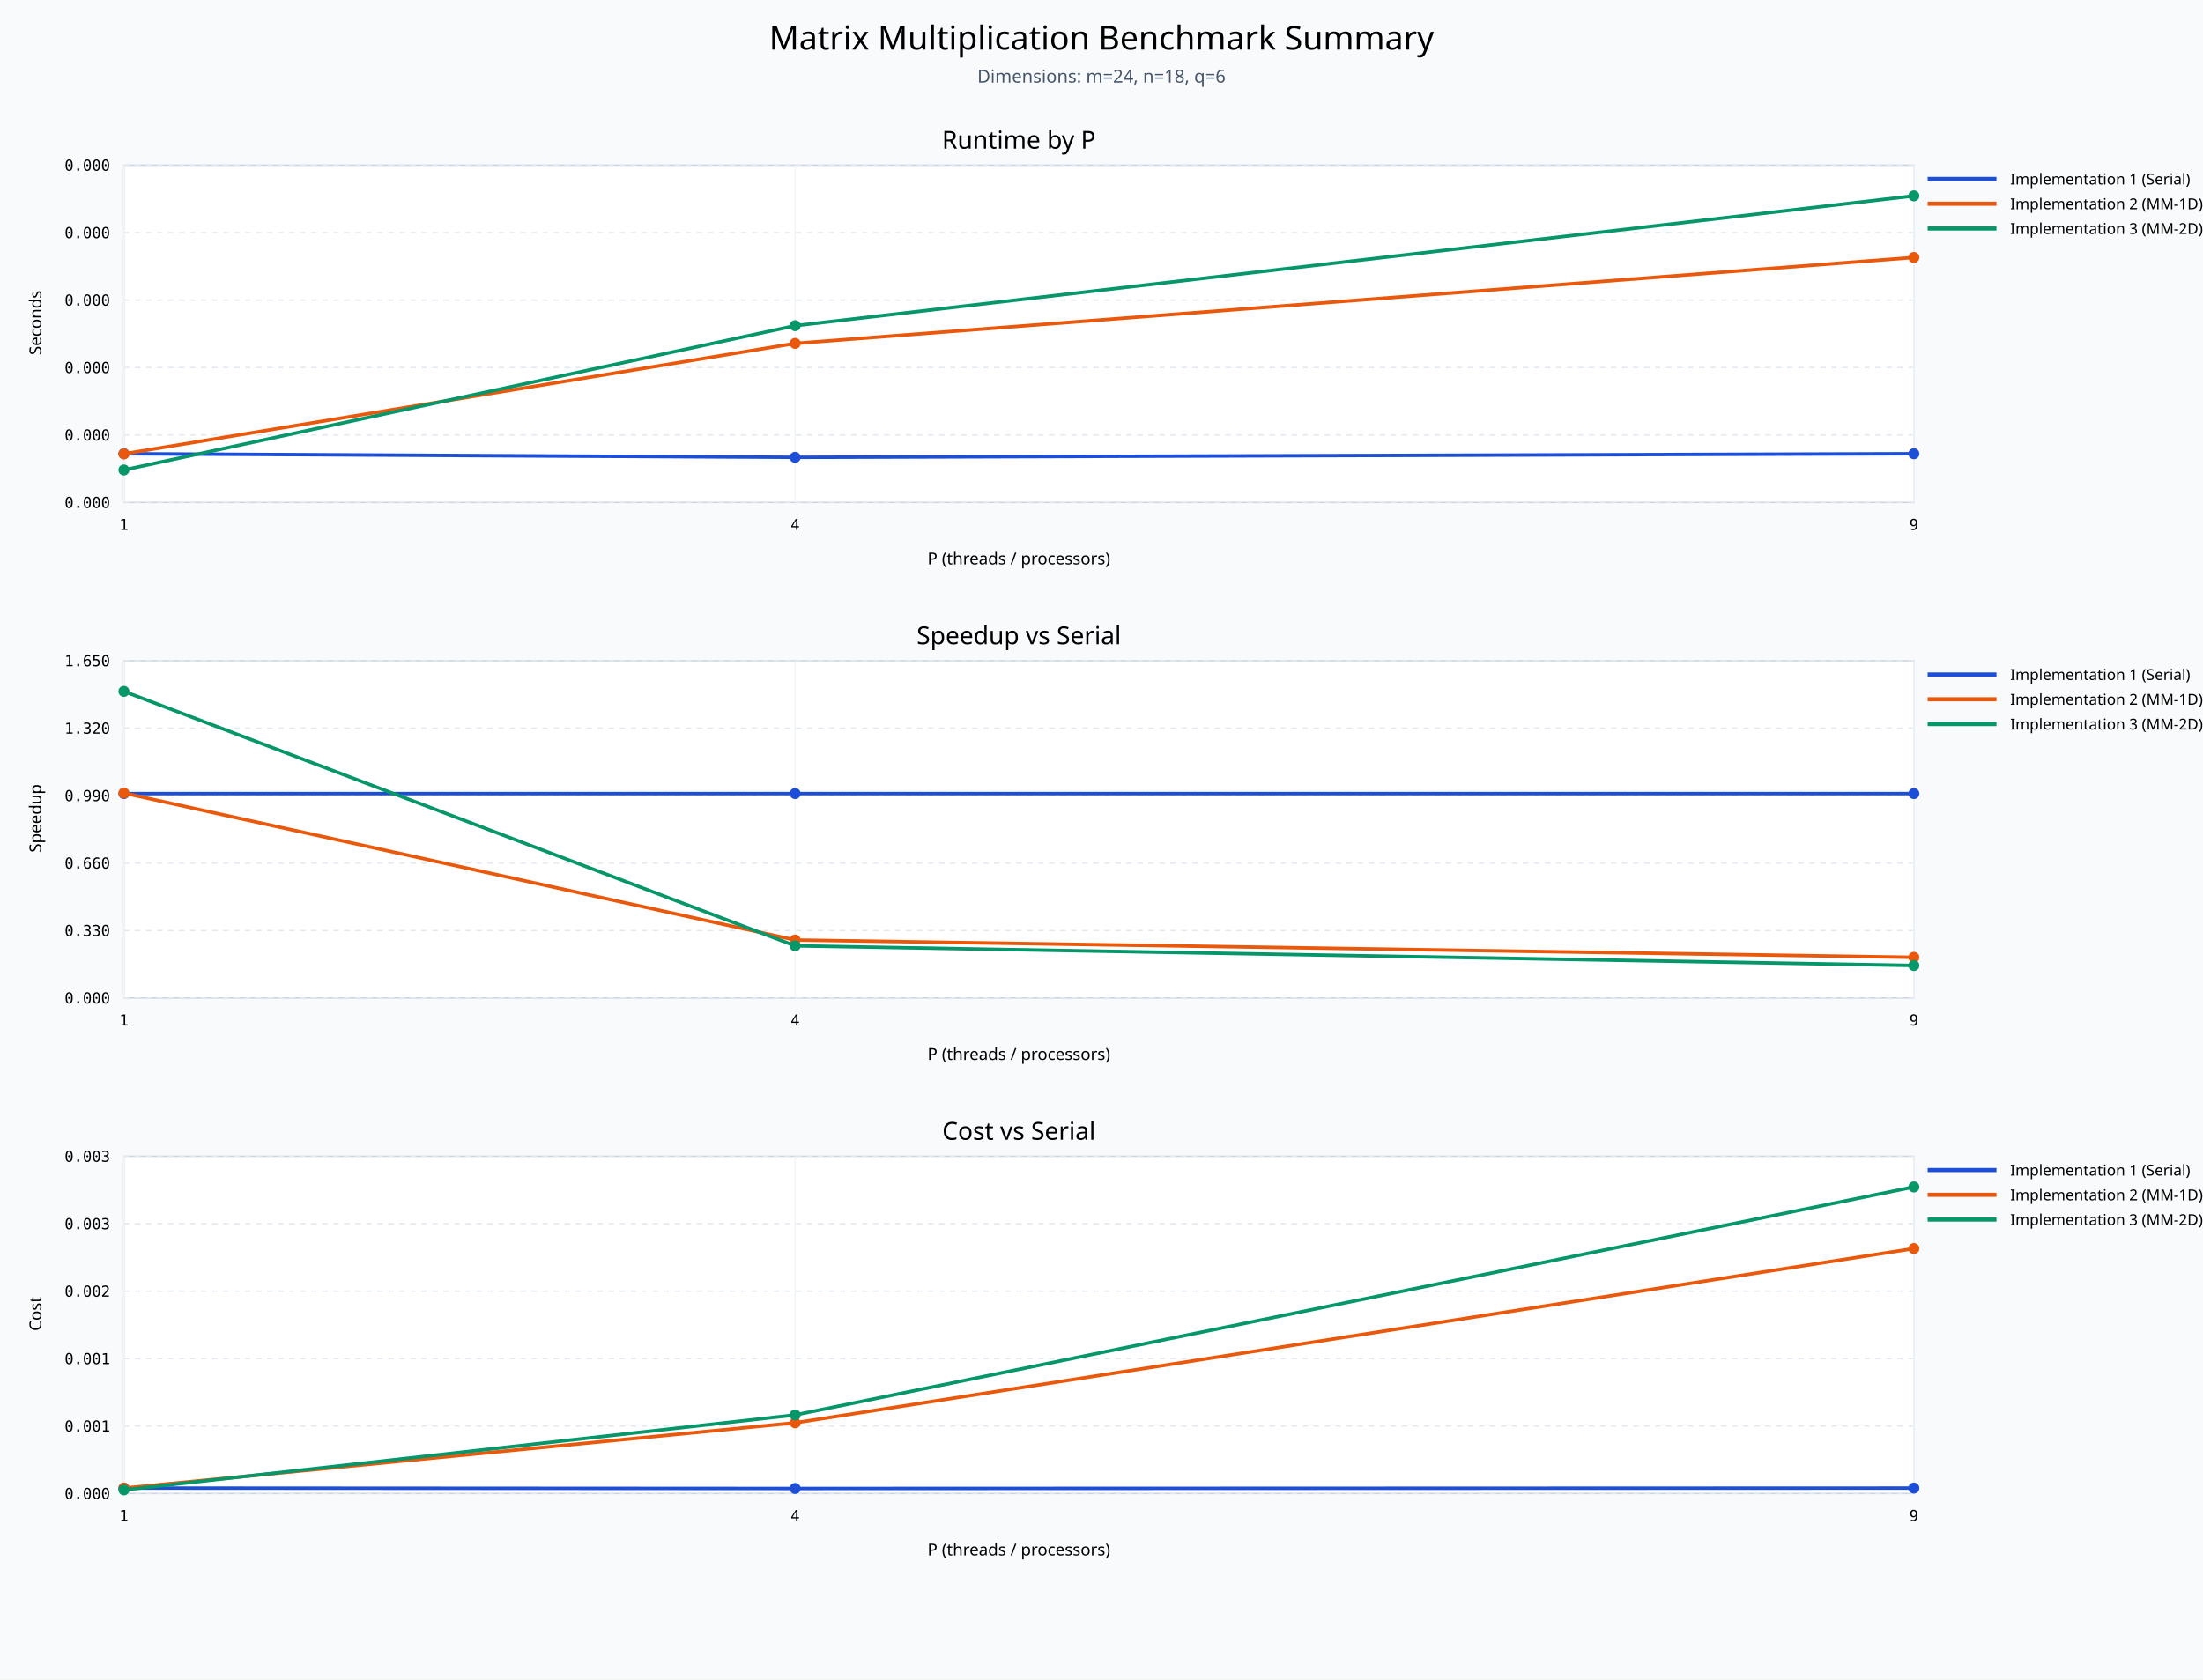
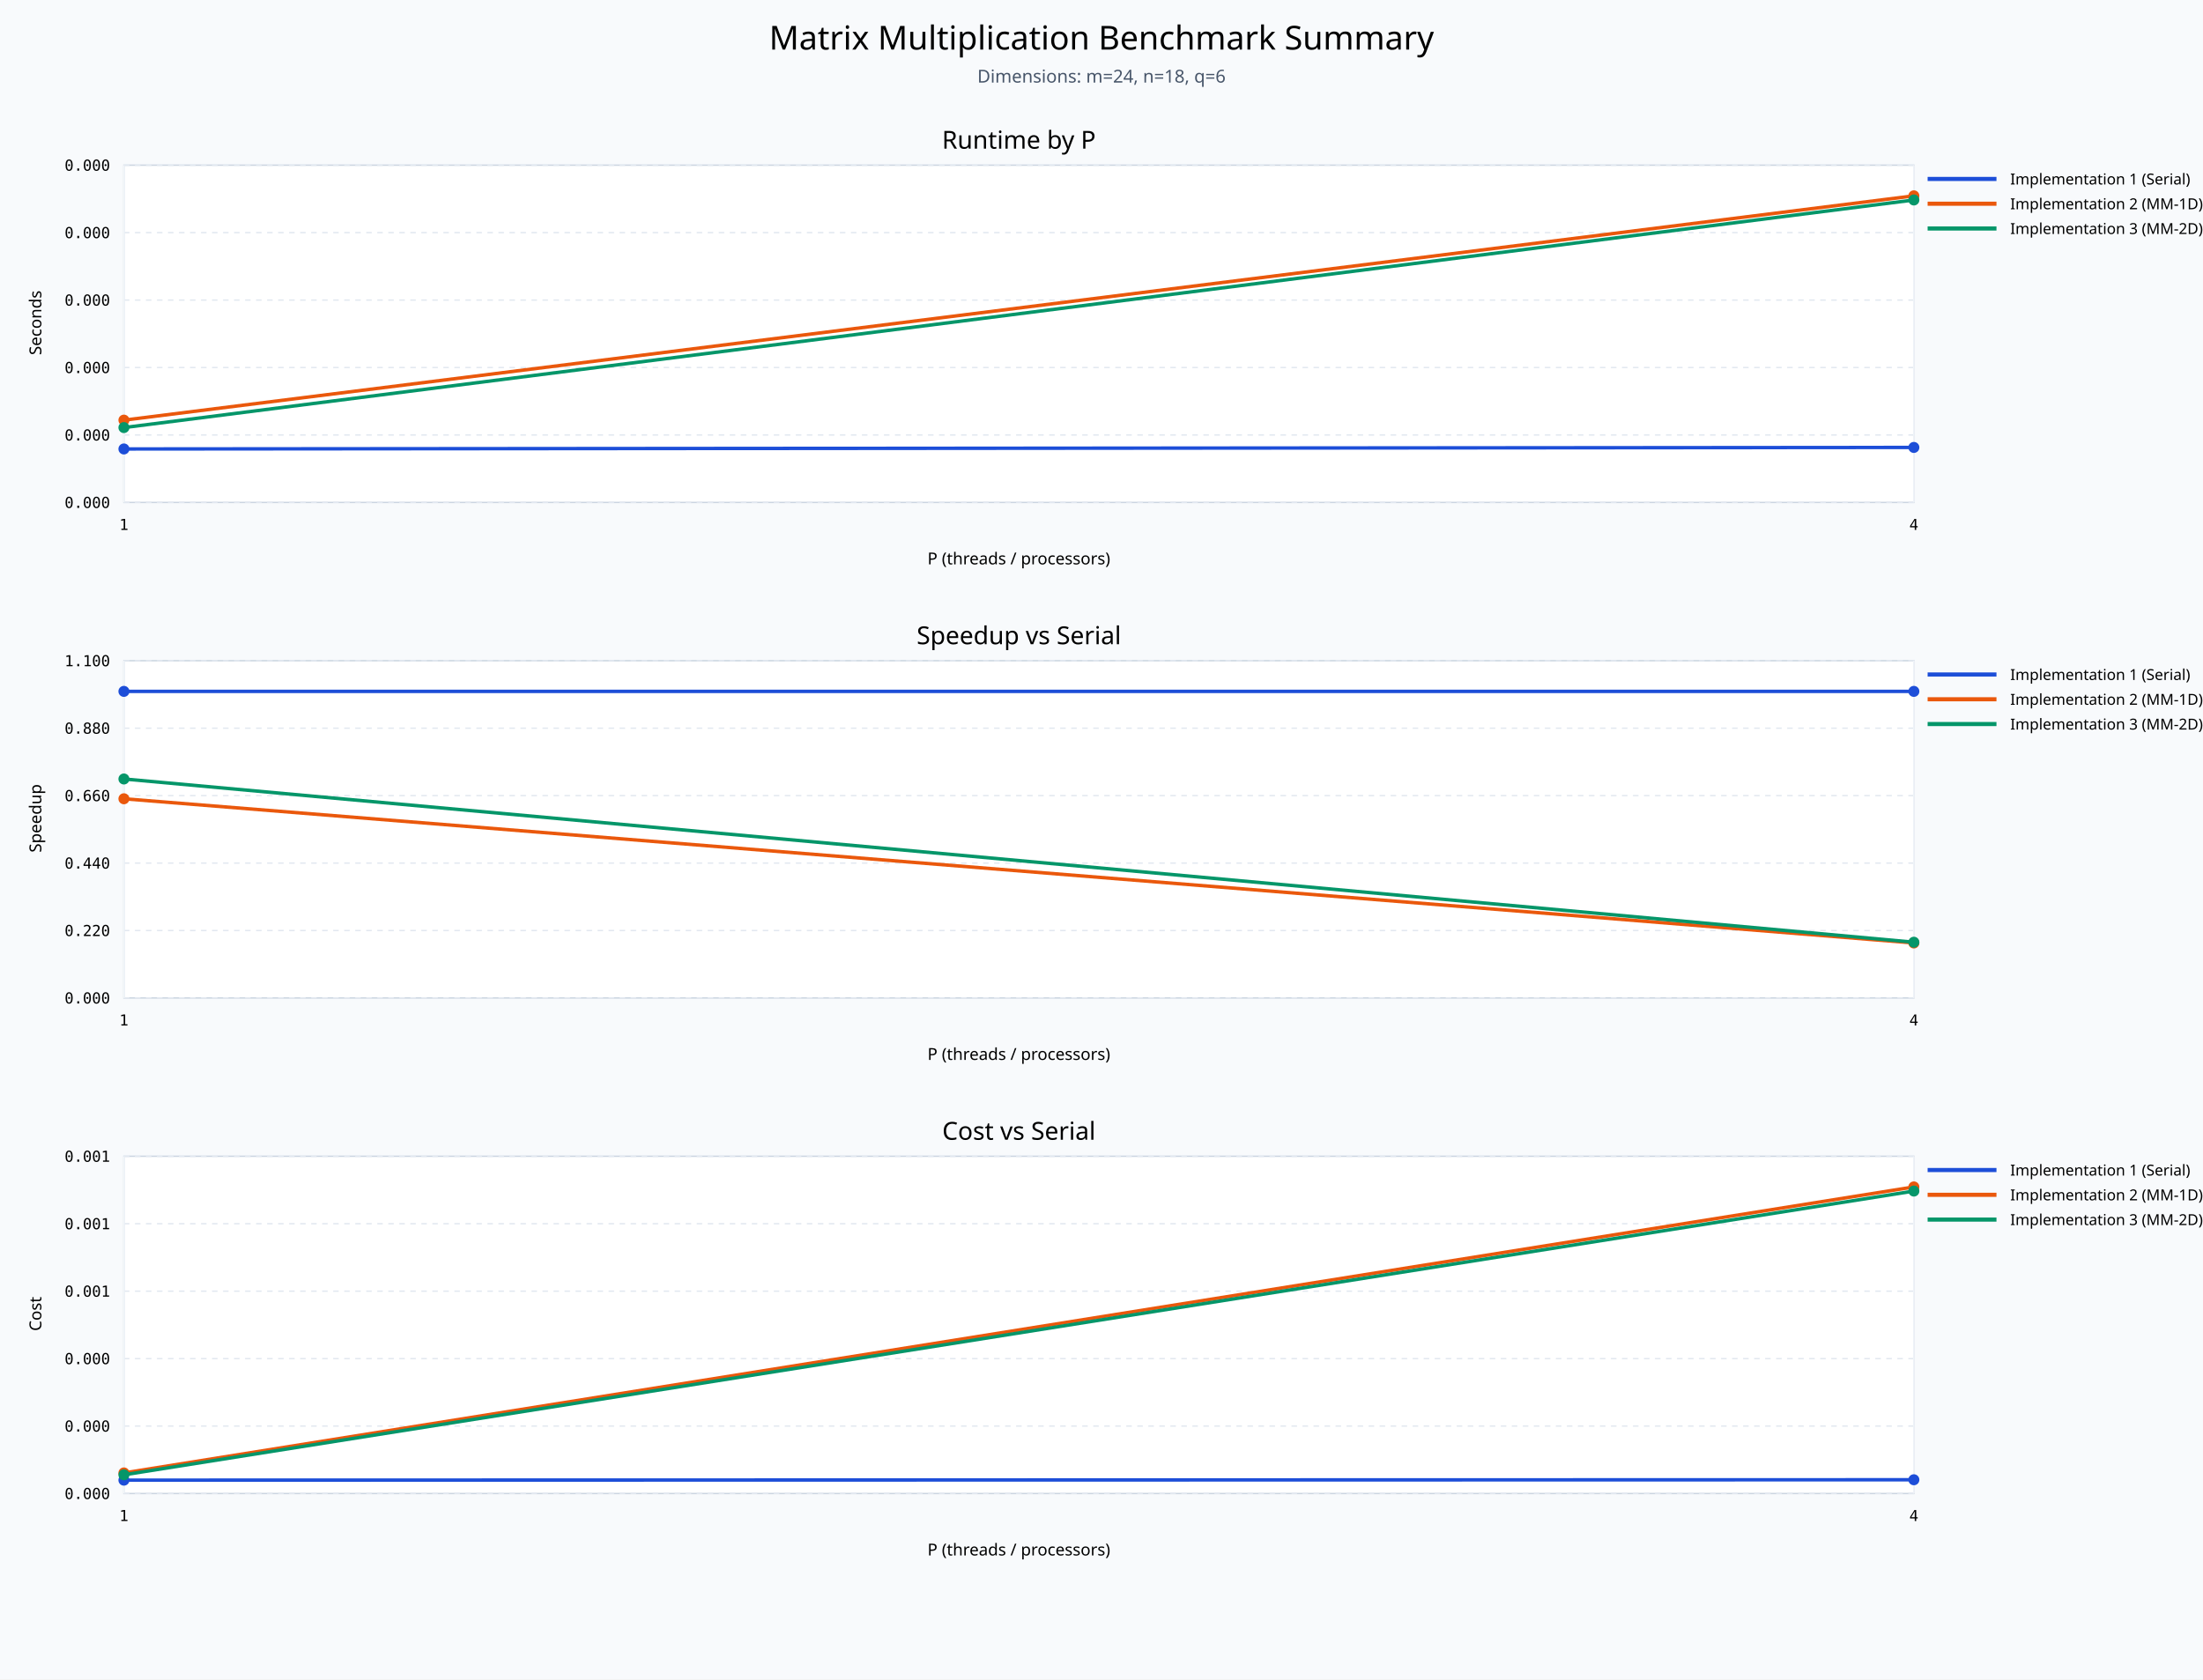
<svg xmlns="http://www.w3.org/2000/svg" width="1600" height="1220" viewBox="0 0 1600 1220">
  <rect width="100%" height="100%" fill="#f8fafc" />
  <text x="800" y="36" text-anchor="middle" font-size="24" font-family="sans-serif">Matrix Multiplication Benchmark Summary</text>
  <text x="800" y="60" text-anchor="middle" font-size="13" font-family="sans-serif" fill="#475569">Dimensions: m=24, n=18, q=6</text>
  <g>
    <text x="740" y="108" text-anchor="middle" font-size="18" font-family="sans-serif">Runtime by P</text>
    <rect x="90" y="120" width="1300" height="245" fill="#ffffff" stroke="#cbd5e1" />
    <line x1="90" y1="365" x2="1390" y2="365" stroke="#e2e8f0" stroke-dasharray="4,4" />
    <text x="80" y="369" text-anchor="end" font-size="11" font-family="monospace">0.000</text>
    <line x1="90.000" y1="316.000" x2="1390.000" y2="316.000" stroke="#e2e8f0" stroke-dasharray="4,4" />
    <text x="80.000" y="320.000" text-anchor="end" font-size="11" font-family="monospace">0.000</text>
    <line x1="90.000" y1="267.000" x2="1390.000" y2="267.000" stroke="#e2e8f0" stroke-dasharray="4,4" />
    <text x="80.000" y="271.000" text-anchor="end" font-size="11" font-family="monospace">0.000</text>
    <line x1="90.000" y1="218.000" x2="1390.000" y2="218.000" stroke="#e2e8f0" stroke-dasharray="4,4" />
    <text x="80.000" y="222.000" text-anchor="end" font-size="11" font-family="monospace">0.000</text>
    <line x1="90.000" y1="169.000" x2="1390.000" y2="169.000" stroke="#e2e8f0" stroke-dasharray="4,4" />
    <text x="80.000" y="173.000" text-anchor="end" font-size="11" font-family="monospace">0.000</text>
    <line x1="90.000" y1="120.000" x2="1390.000" y2="120.000" stroke="#e2e8f0" stroke-dasharray="4,4" />
    <text x="80.000" y="124.000" text-anchor="end" font-size="11" font-family="monospace">0.000</text>
    <line x1="90.000" y1="120.000" x2="90.000" y2="365.000" stroke="#f1f5f9" />
    <text x="90.000" y="385.000" text-anchor="middle" font-size="11" font-family="monospace">1</text>
-     <line x1="577.500" y1="120.000" x2="577.500" y2="365.000" stroke="#f1f5f9" />
-     <text x="577.500" y="385.000" text-anchor="middle" font-size="11" font-family="monospace">4</text>
    <line x1="1390.000" y1="120.000" x2="1390.000" y2="365.000" stroke="#f1f5f9" />
-     <text x="1390.000" y="385.000" text-anchor="middle" font-size="11" font-family="monospace">9</text>
+     <text x="1390.000" y="385.000" text-anchor="middle" font-size="11" font-family="monospace">4</text>
    <text x="740.000" y="410.000" text-anchor="middle" font-size="12" font-family="sans-serif">P (threads / processors)</text>
    <text x="38.000" y="242.500" transform="rotate(-90 30.000 242.500)" text-anchor="middle" font-size="12" font-family="sans-serif">Seconds</text>
-     <polyline fill="none" stroke="#1d4ed8" stroke-width="2.5" points="90,329.626 577.5,332.246 1390,329.626" />
-     <circle cx="90.000" cy="329.626" r="4" fill="#1d4ed8" />
-     <circle cx="577.500" cy="332.246" r="4" fill="#1d4ed8" />
-     <circle cx="1390.000" cy="329.626" r="4" fill="#1d4ed8" />
+     <polyline fill="none" stroke="#1d4ed8" stroke-width="2.5" points="90,326.16 1390,325.05" />
+     <circle cx="90.000" cy="326.160" r="4" fill="#1d4ed8" />
+     <circle cx="1390.000" cy="325.050" r="4" fill="#1d4ed8" />
    <line x1="1400.000" y1="130.000" x2="1450.000" y2="130.000" stroke="#1d4ed8" stroke-width="3" />
    <text x="1460.000" y="134.000" font-size="11" font-family="sans-serif">Implementation 1 (Serial)</text>
-     <polyline fill="none" stroke="#ea580c" stroke-width="2.5" points="90,329.709 577.5,249.467 1390,187.03" />
-     <circle cx="90.000" cy="329.709" r="4" fill="#ea580c" />
-     <circle cx="577.500" cy="249.467" r="4" fill="#ea580c" />
-     <circle cx="1390.000" cy="187.030" r="4" fill="#ea580c" />
+     <polyline fill="none" stroke="#ea580c" stroke-width="2.5" points="90,305.22 1390,142.273" />
+     <circle cx="90.000" cy="305.220" r="4" fill="#ea580c" />
+     <circle cx="1390.000" cy="142.273" r="4" fill="#ea580c" />
    <line x1="1400.000" y1="148.000" x2="1450.000" y2="148.000" stroke="#ea580c" stroke-width="3" />
    <text x="1460.000" y="152.000" font-size="11" font-family="sans-serif">Implementation 2 (MM-1D)</text>
-     <polyline fill="none" stroke="#059669" stroke-width="2.5" points="90,341.417 577.5,236.604 1390,142.273" />
-     <circle cx="90.000" cy="341.417" r="4" fill="#059669" />
-     <circle cx="577.500" cy="236.604" r="4" fill="#059669" />
-     <circle cx="1390.000" cy="142.273" r="4" fill="#059669" />
+     <polyline fill="none" stroke="#059669" stroke-width="2.5" points="90,310.624 1390,145.276" />
+     <circle cx="90.000" cy="310.624" r="4" fill="#059669" />
+     <circle cx="1390.000" cy="145.276" r="4" fill="#059669" />
    <line x1="1400.000" y1="166.000" x2="1450.000" y2="166.000" stroke="#059669" stroke-width="3" />
    <text x="1460.000" y="170.000" font-size="11" font-family="sans-serif">Implementation 3 (MM-2D)</text>
  </g>
  <g>
    <text x="740.000" y="468.000" text-anchor="middle" font-size="18" font-family="sans-serif">Speedup vs Serial</text>
    <rect x="90.000" y="480.000" width="1300.000" height="245.000" fill="#ffffff" stroke="#cbd5e1" />
    <line x1="90.000" y1="725.000" x2="1390.000" y2="725.000" stroke="#e2e8f0" stroke-dasharray="4,4" />
    <text x="80.000" y="729.000" text-anchor="end" font-size="11" font-family="monospace">0.000</text>
    <line x1="90.000" y1="676.000" x2="1390.000" y2="676.000" stroke="#e2e8f0" stroke-dasharray="4,4" />
-     <text x="80.000" y="680.000" text-anchor="end" font-size="11" font-family="monospace">0.330</text>
+     <text x="80.000" y="680.000" text-anchor="end" font-size="11" font-family="monospace">0.220</text>
    <line x1="90.000" y1="627.000" x2="1390.000" y2="627.000" stroke="#e2e8f0" stroke-dasharray="4,4" />
-     <text x="80.000" y="631.000" text-anchor="end" font-size="11" font-family="monospace">0.660</text>
+     <text x="80.000" y="631.000" text-anchor="end" font-size="11" font-family="monospace">0.440</text>
    <line x1="90.000" y1="578.000" x2="1390.000" y2="578.000" stroke="#e2e8f0" stroke-dasharray="4,4" />
-     <text x="80.000" y="582.000" text-anchor="end" font-size="11" font-family="monospace">0.990</text>
+     <text x="80.000" y="582.000" text-anchor="end" font-size="11" font-family="monospace">0.660</text>
    <line x1="90.000" y1="529.000" x2="1390.000" y2="529.000" stroke="#e2e8f0" stroke-dasharray="4,4" />
-     <text x="80.000" y="533.000" text-anchor="end" font-size="11" font-family="monospace">1.320</text>
+     <text x="80.000" y="533.000" text-anchor="end" font-size="11" font-family="monospace">0.880</text>
    <line x1="90.000" y1="480.000" x2="1390.000" y2="480.000" stroke="#e2e8f0" stroke-dasharray="4,4" />
-     <text x="80.000" y="484.000" text-anchor="end" font-size="11" font-family="monospace">1.650</text>
+     <text x="80.000" y="484.000" text-anchor="end" font-size="11" font-family="monospace">1.100</text>
    <line x1="90.000" y1="480.000" x2="90.000" y2="725.000" stroke="#f1f5f9" />
    <text x="90.000" y="745.000" text-anchor="middle" font-size="11" font-family="monospace">1</text>
-     <line x1="577.500" y1="480.000" x2="577.500" y2="725.000" stroke="#f1f5f9" />
-     <text x="577.500" y="745.000" text-anchor="middle" font-size="11" font-family="monospace">4</text>
    <line x1="1390.000" y1="480.000" x2="1390.000" y2="725.000" stroke="#f1f5f9" />
-     <text x="1390.000" y="745.000" text-anchor="middle" font-size="11" font-family="monospace">9</text>
+     <text x="1390.000" y="745.000" text-anchor="middle" font-size="11" font-family="monospace">4</text>
    <text x="740.000" y="770.000" text-anchor="middle" font-size="12" font-family="sans-serif">P (threads / processors)</text>
    <text x="38.000" y="602.500" transform="rotate(-90 30.000 602.500)" text-anchor="middle" font-size="12" font-family="sans-serif">Speedup</text>
-     <polyline fill="none" stroke="#1d4ed8" stroke-width="2.5" points="90,576.515 577.5,576.515 1390,576.515" />
-     <circle cx="90.000" cy="576.515" r="4" fill="#1d4ed8" />
-     <circle cx="577.500" cy="576.515" r="4" fill="#1d4ed8" />
-     <circle cx="1390.000" cy="576.515" r="4" fill="#1d4ed8" />
+     <polyline fill="none" stroke="#1d4ed8" stroke-width="2.5" points="90,502.273 1390,502.273" />
+     <circle cx="90.000" cy="502.273" r="4" fill="#1d4ed8" />
+     <circle cx="1390.000" cy="502.273" r="4" fill="#1d4ed8" />
    <line x1="1400.000" y1="490.000" x2="1450.000" y2="490.000" stroke="#1d4ed8" stroke-width="3" />
    <text x="1460.000" y="494.000" font-size="11" font-family="sans-serif">Implementation 1 (Serial)</text>
-     <polyline fill="none" stroke="#ea580c" stroke-width="2.5" points="90,576.166 577.5,682.904 1390,695.486" />
-     <circle cx="90.000" cy="576.166" r="4" fill="#ea580c" />
-     <circle cx="577.500" cy="682.904" r="4" fill="#ea580c" />
-     <circle cx="1390.000" cy="695.486" r="4" fill="#ea580c" />
+     <polyline fill="none" stroke="#ea580c" stroke-width="2.5" points="90,580.29 1390,685.05" />
+     <circle cx="90.000" cy="580.290" r="4" fill="#ea580c" />
+     <circle cx="1390.000" cy="685.050" r="4" fill="#ea580c" />
    <line x1="1400.000" y1="508.000" x2="1450.000" y2="508.000" stroke="#ea580c" stroke-width="3" />
    <text x="1460.000" y="512.000" font-size="11" font-family="sans-serif">Implementation 2 (MM-1D)</text>
-     <polyline fill="none" stroke="#059669" stroke-width="2.5" points="90,502.273 577.5,687.121 1390,701.417" />
-     <circle cx="90.000" cy="502.273" r="4" fill="#059669" />
-     <circle cx="577.500" cy="687.121" r="4" fill="#059669" />
-     <circle cx="1390.000" cy="701.417" r="4" fill="#059669" />
+     <polyline fill="none" stroke="#059669" stroke-width="2.5" points="90,565.909 1390,684.504" />
+     <circle cx="90.000" cy="565.909" r="4" fill="#059669" />
+     <circle cx="1390.000" cy="684.504" r="4" fill="#059669" />
    <line x1="1400.000" y1="526.000" x2="1450.000" y2="526.000" stroke="#059669" stroke-width="3" />
    <text x="1460.000" y="530.000" font-size="11" font-family="sans-serif">Implementation 3 (MM-2D)</text>
  </g>
  <g>
    <text x="740.000" y="828.000" text-anchor="middle" font-size="18" font-family="sans-serif">Cost vs Serial</text>
    <rect x="90.000" y="840.000" width="1300.000" height="245.000" fill="#ffffff" stroke="#cbd5e1" />
    <line x1="90.000" y1="1085.000" x2="1390.000" y2="1085.000" stroke="#e2e8f0" stroke-dasharray="4,4" />
    <text x="80.000" y="1089.000" text-anchor="end" font-size="11" font-family="monospace">0.000</text>
    <line x1="90.000" y1="1036.000" x2="1390.000" y2="1036.000" stroke="#e2e8f0" stroke-dasharray="4,4" />
-     <text x="80.000" y="1040.000" text-anchor="end" font-size="11" font-family="monospace">0.001</text>
+     <text x="80.000" y="1040.000" text-anchor="end" font-size="11" font-family="monospace">0.000</text>
    <line x1="90.000" y1="987.000" x2="1390.000" y2="987.000" stroke="#e2e8f0" stroke-dasharray="4,4" />
-     <text x="80.000" y="991.000" text-anchor="end" font-size="11" font-family="monospace">0.001</text>
+     <text x="80.000" y="991.000" text-anchor="end" font-size="11" font-family="monospace">0.000</text>
    <line x1="90.000" y1="938.000" x2="1390.000" y2="938.000" stroke="#e2e8f0" stroke-dasharray="4,4" />
-     <text x="80.000" y="942.000" text-anchor="end" font-size="11" font-family="monospace">0.002</text>
+     <text x="80.000" y="942.000" text-anchor="end" font-size="11" font-family="monospace">0.001</text>
    <line x1="90.000" y1="889.000" x2="1390.000" y2="889.000" stroke="#e2e8f0" stroke-dasharray="4,4" />
-     <text x="80.000" y="893.000" text-anchor="end" font-size="11" font-family="monospace">0.003</text>
+     <text x="80.000" y="893.000" text-anchor="end" font-size="11" font-family="monospace">0.001</text>
    <line x1="90.000" y1="840.000" x2="1390.000" y2="840.000" stroke="#e2e8f0" stroke-dasharray="4,4" />
-     <text x="80.000" y="844.000" text-anchor="end" font-size="11" font-family="monospace">0.003</text>
+     <text x="80.000" y="844.000" text-anchor="end" font-size="11" font-family="monospace">0.001</text>
    <line x1="90.000" y1="840.000" x2="90.000" y2="1085.000" stroke="#f1f5f9" />
    <text x="90.000" y="1105.000" text-anchor="middle" font-size="11" font-family="monospace">1</text>
-     <line x1="577.500" y1="840.000" x2="577.500" y2="1085.000" stroke="#f1f5f9" />
-     <text x="577.500" y="1105.000" text-anchor="middle" font-size="11" font-family="monospace">4</text>
    <line x1="1390.000" y1="840.000" x2="1390.000" y2="1085.000" stroke="#f1f5f9" />
-     <text x="1390.000" y="1105.000" text-anchor="middle" font-size="11" font-family="monospace">9</text>
+     <text x="1390.000" y="1105.000" text-anchor="middle" font-size="11" font-family="monospace">4</text>
    <text x="740.000" y="1130.000" text-anchor="middle" font-size="12" font-family="sans-serif">P (threads / processors)</text>
    <text x="38.000" y="962.500" transform="rotate(-90 30.000 962.500)" text-anchor="middle" font-size="12" font-family="sans-serif">Cost</text>
-     <polyline fill="none" stroke="#1d4ed8" stroke-width="2.5" points="90,1081.07 577.5,1081.36 1390,1081.07" />
-     <circle cx="90.000" cy="1081.070" r="4" fill="#1d4ed8" />
-     <circle cx="577.500" cy="1081.361" r="4" fill="#1d4ed8" />
-     <circle cx="1390.000" cy="1081.070" r="4" fill="#1d4ed8" />
+     <polyline fill="none" stroke="#1d4ed8" stroke-width="2.5" points="90,1075.29 1390,1075.01" />
+     <circle cx="90.000" cy="1075.290" r="4" fill="#1d4ed8" />
+     <circle cx="1390.000" cy="1075.013" r="4" fill="#1d4ed8" />
    <line x1="1400.000" y1="850.000" x2="1450.000" y2="850.000" stroke="#1d4ed8" stroke-width="3" />
    <text x="1460.000" y="854.000" font-size="11" font-family="sans-serif">Implementation 1 (Serial)</text>
-     <polyline fill="none" stroke="#ea580c" stroke-width="2.5" points="90,1081.08 577.5,1033.65 1390,907.03" />
-     <circle cx="90.000" cy="1081.079" r="4" fill="#ea580c" />
-     <circle cx="577.500" cy="1033.652" r="4" fill="#ea580c" />
-     <circle cx="1390.000" cy="907.030" r="4" fill="#ea580c" />
+     <polyline fill="none" stroke="#ea580c" stroke-width="2.5" points="90,1070.05 1390,862.273" />
+     <circle cx="90.000" cy="1070.055" r="4" fill="#ea580c" />
+     <circle cx="1390.000" cy="862.273" r="4" fill="#ea580c" />
    <line x1="1400.000" y1="868.000" x2="1450.000" y2="868.000" stroke="#ea580c" stroke-width="3" />
    <text x="1460.000" y="872.000" font-size="11" font-family="sans-serif">Implementation 2 (MM-1D)</text>
-     <polyline fill="none" stroke="#059669" stroke-width="2.5" points="90,1082.38 577.5,1027.94 1390,862.273" />
-     <circle cx="90.000" cy="1082.380" r="4" fill="#059669" />
-     <circle cx="577.500" cy="1027.935" r="4" fill="#059669" />
-     <circle cx="1390.000" cy="862.273" r="4" fill="#059669" />
+     <polyline fill="none" stroke="#059669" stroke-width="2.5" points="90,1071.41 1390,865.276" />
+     <circle cx="90.000" cy="1071.406" r="4" fill="#059669" />
+     <circle cx="1390.000" cy="865.276" r="4" fill="#059669" />
    <line x1="1400.000" y1="886.000" x2="1450.000" y2="886.000" stroke="#059669" stroke-width="3" />
    <text x="1460.000" y="890.000" font-size="11" font-family="sans-serif">Implementation 3 (MM-2D)</text>
  </g>
</svg>
